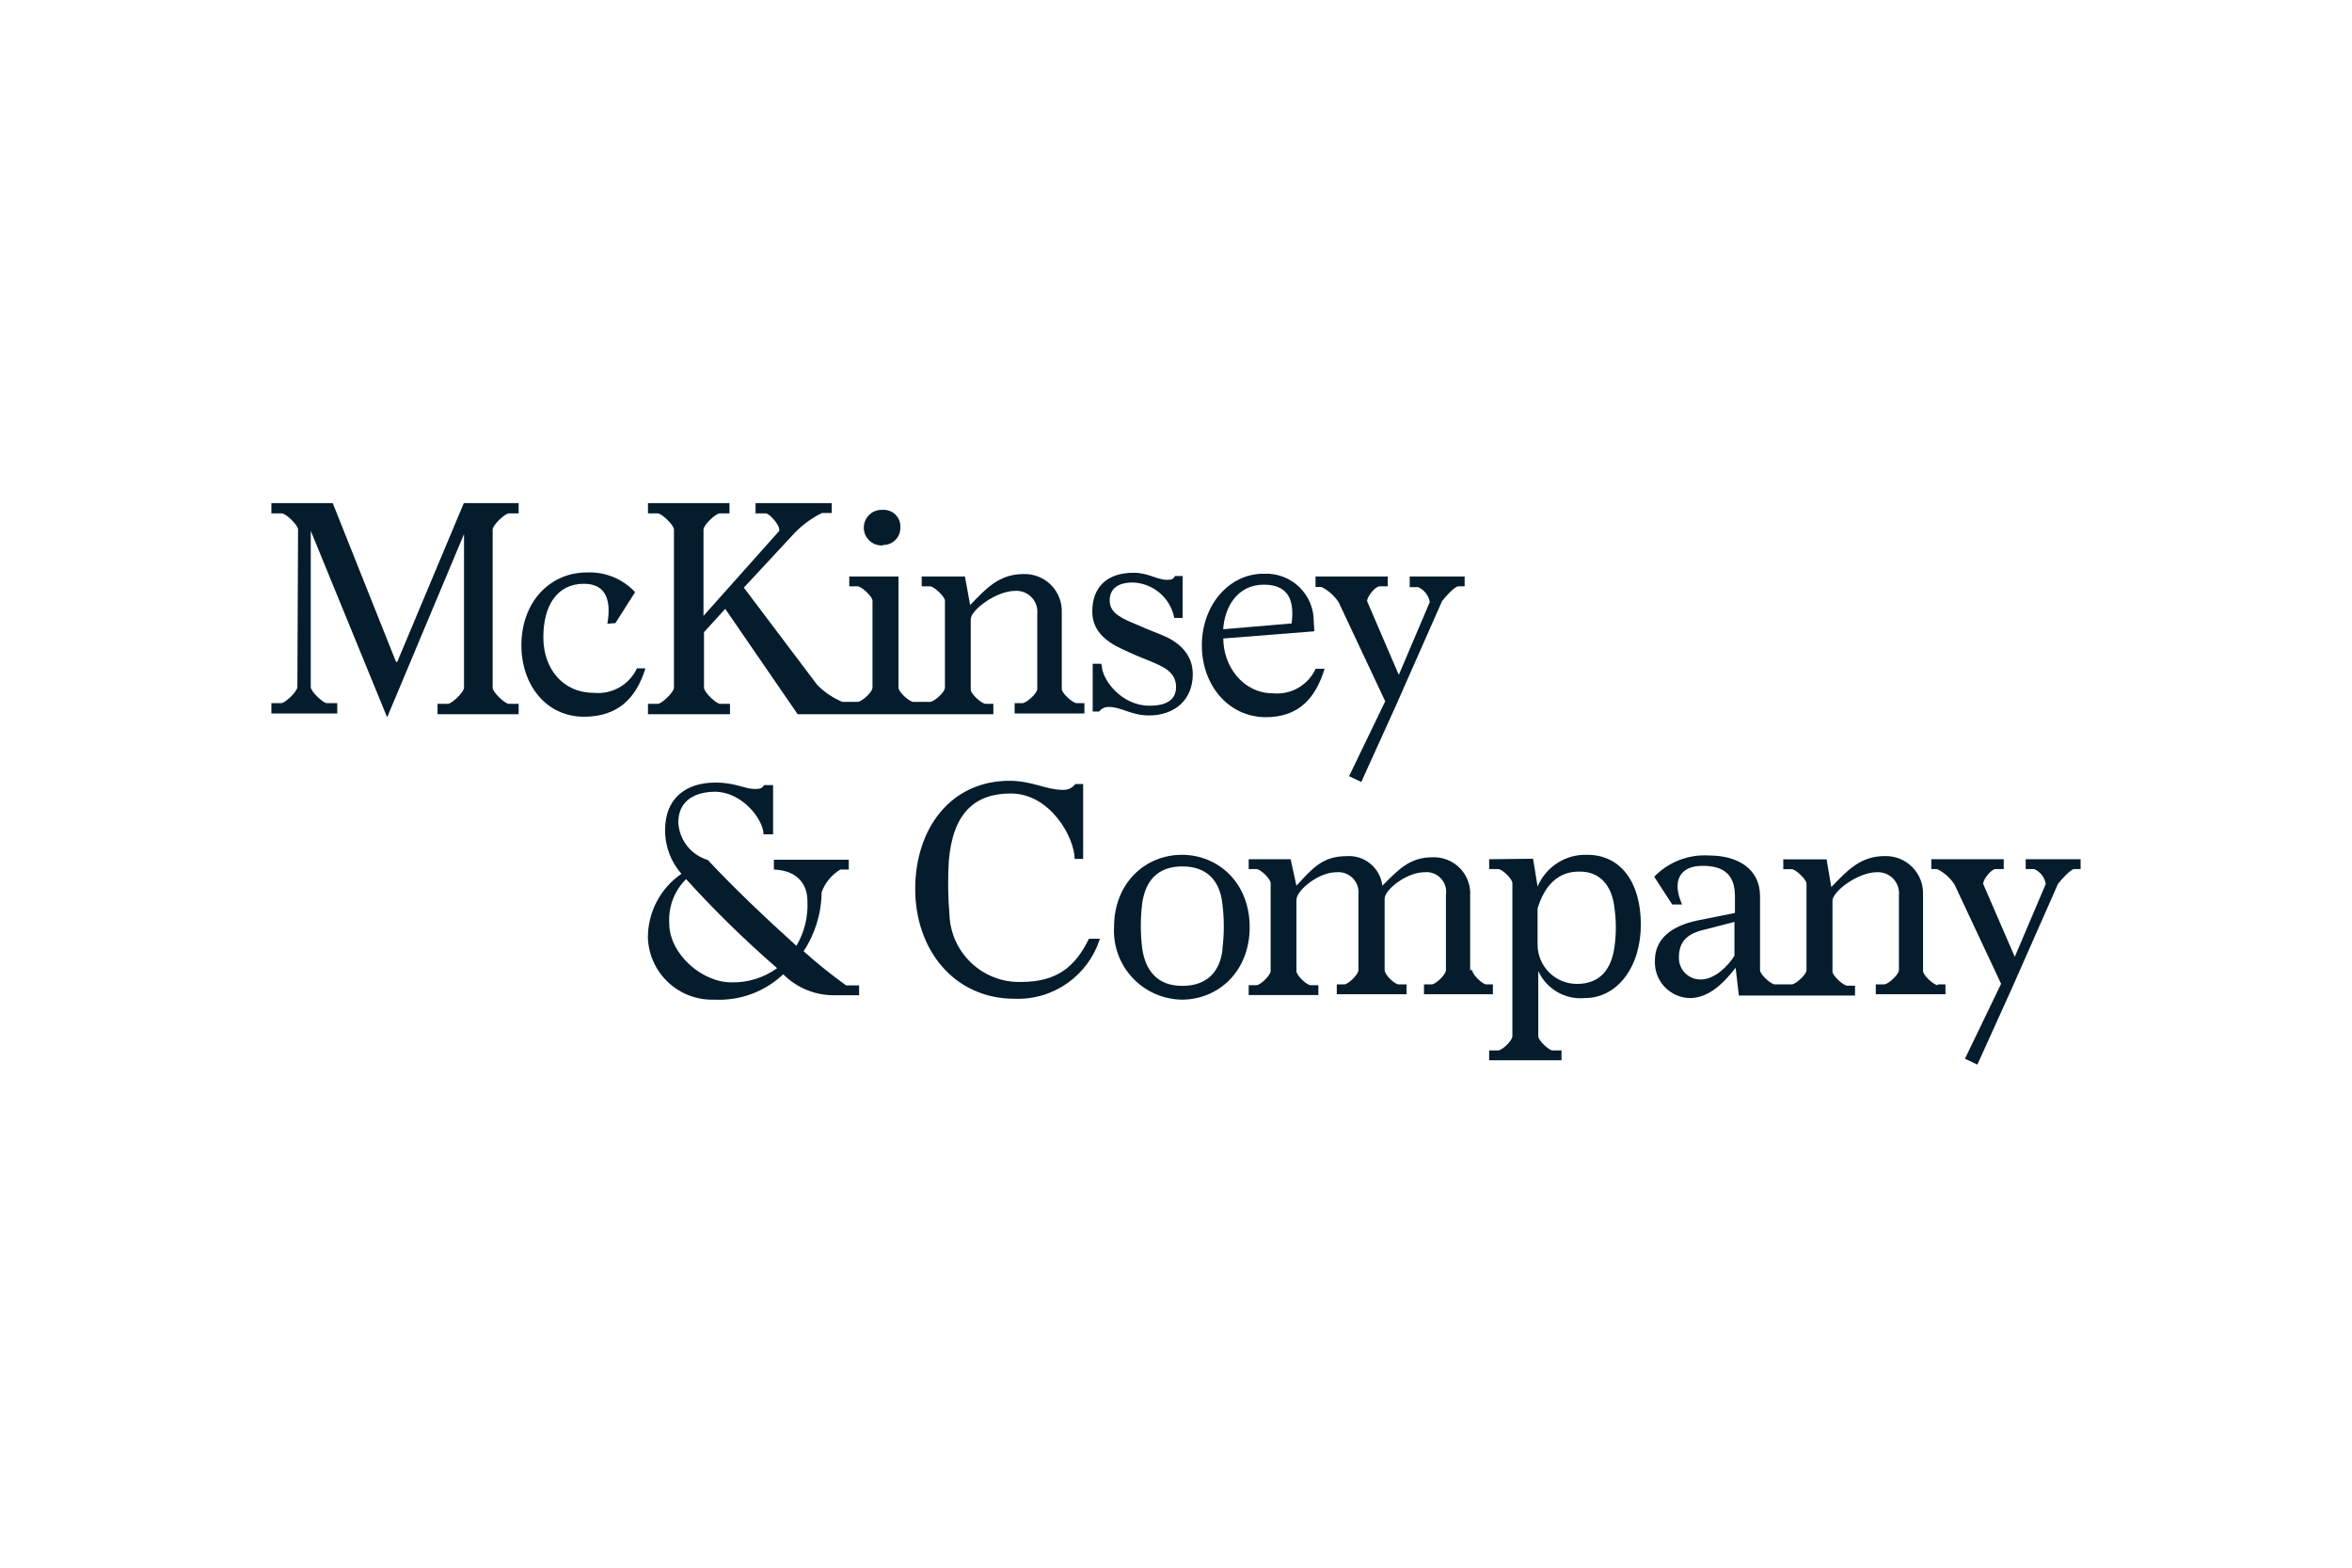
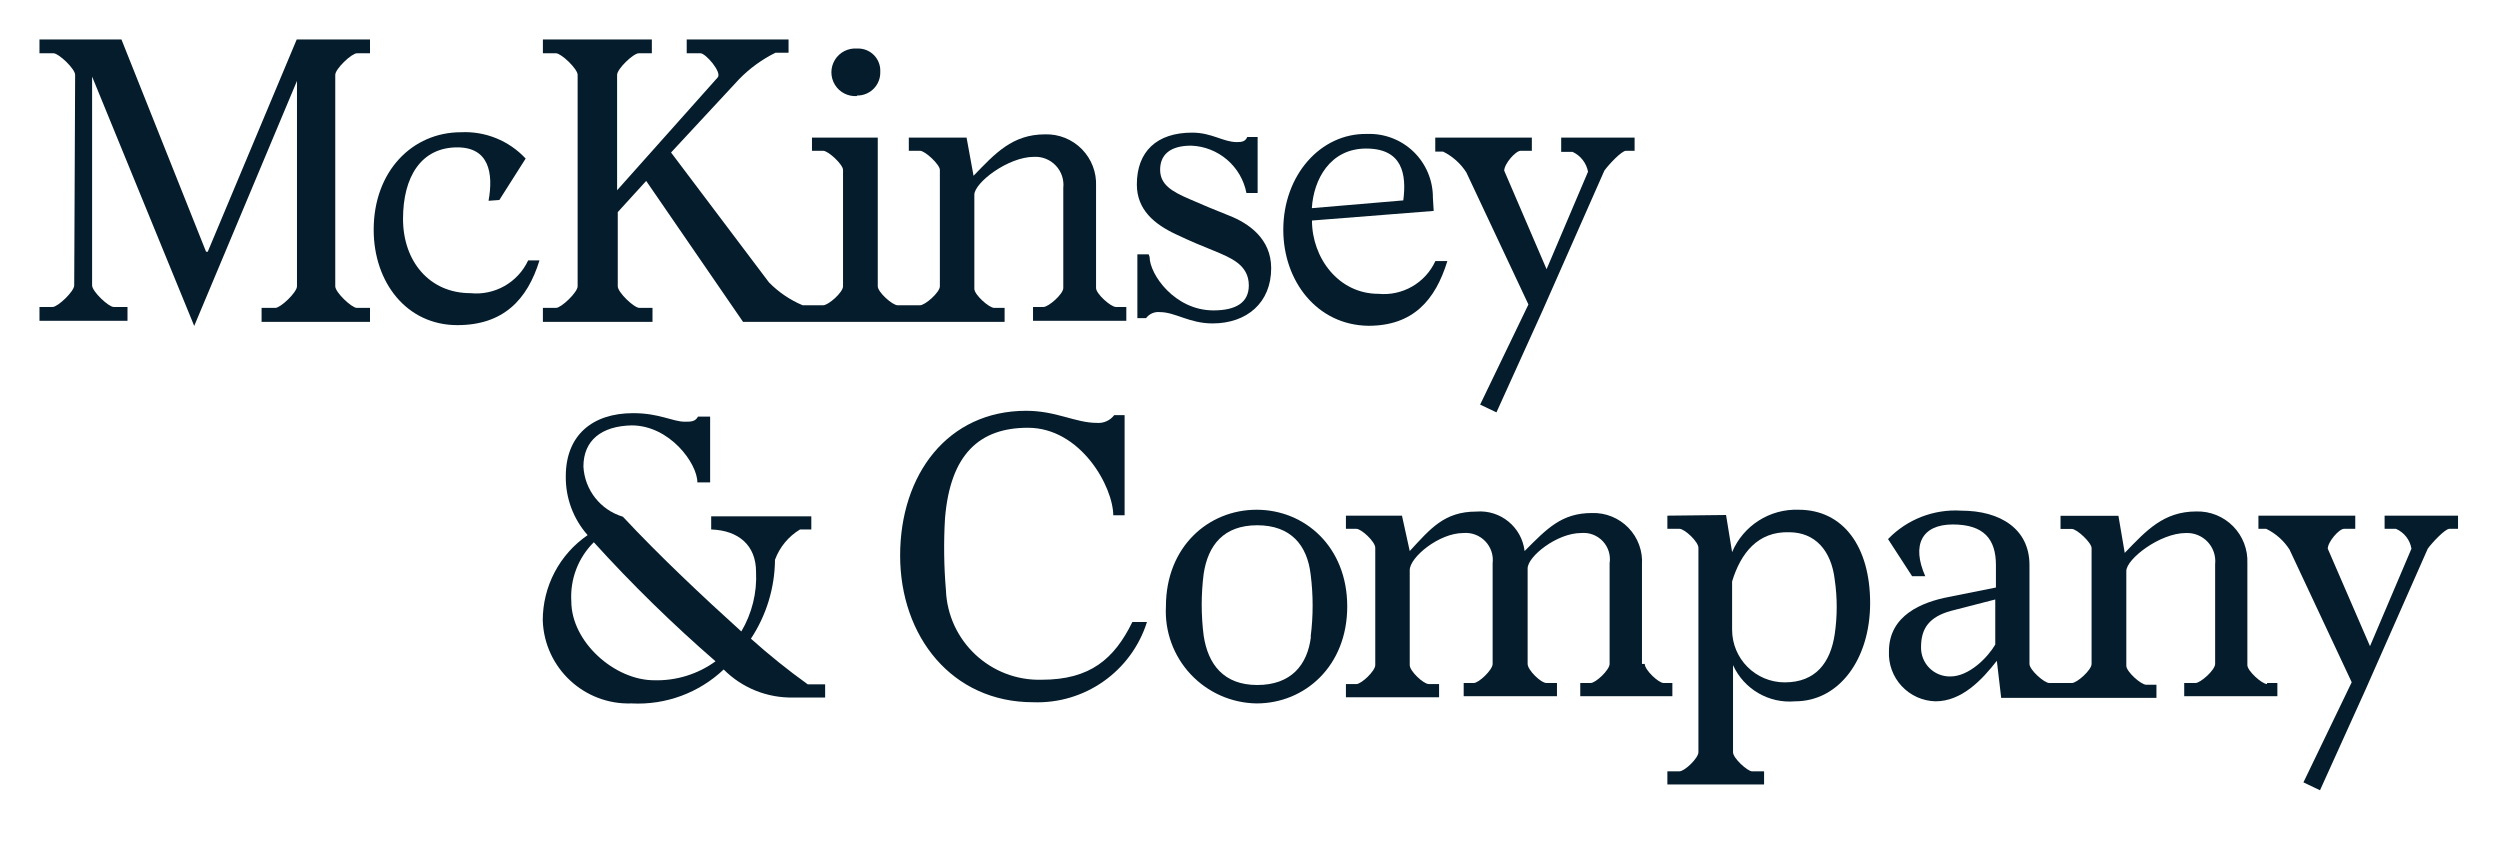
- <svg xmlns="http://www.w3.org/2000/svg" height="800" width="1200" version="1.1" id="Layer_1" viewBox="-27.572 -14.265 238.953 85.59">
+ <svg xmlns="http://www.w3.org/2000/svg" version="1.1" id="Layer_1" viewBox="-3 -3 190 64">
  <defs id="defs4">
    <style id="style2">.cls-1{fill:#051c2c}</style>
  </defs>
  <path id="path8" d="M2.71 2.69c0-.46-1.25-1.64-1.64-1.64H0V0h6.23l6.43 16.13h.13L19.55 0h5.57v1.05h-1c-.39 0-1.64 1.18-1.64 1.64v16.07c0 .46 1.25 1.64 1.64 1.64h1v1.06h-8.24V20.4h1.05c.39 0 1.64-1.18 1.64-1.64V3.15l-7.81 18.62L4 2.82v15.87c0 .46 1.25 1.64 1.64 1.64h1.05v1.05H0v-1.05h1c.39 0 1.64-1.18 1.64-1.64z" class="cls-1" />
  <path id="path10" d="M34.13 12.26c.39-2.16 0-4.06-2.37-4.06-2.75 0-4.13 2.23-4.13 5.44 0 3.21 2 5.64 5.12 5.64a4.35 4.35 0 004.39-2.49H38c-.92 3-2.76 4.92-6.24 4.92-3.86 0-6.36-3.25-6.36-7.25 0-4.46 2.95-7.41 6.63-7.41a6.3 6.3 0 014.92 2l-2 3.15z" class="cls-1" />
  <path id="path12" d="M62.13 4.26a1.74 1.74 0 001.77-1.8A1.68 1.68 0 0062.13.69a1.81 1.81 0 100 3.61z" class="cls-1" />
  <path id="path14" d="M81.81 20.33c-.39 0-1.51-1-1.51-1.44v-7.74a3.77 3.77 0 00-3.87-3.94c-2.49 0-3.8 1.45-5.44 3.15l-.53-2.9h-4.39v1h.85c.39 0 1.51 1.05 1.51 1.45v8.85c0 .46-1.12 1.44-1.51 1.44h-1.7c-.4 0-1.51-1-1.51-1.44V7.46h-5v1h.85c.4 0 1.51 1.05 1.51 1.45v8.85c0 .46-1.11 1.44-1.51 1.44H58a7.88 7.88 0 01-2.56-1.74L48 8.59l5.18-5.58a10.16 10.16 0 012.75-2h1V0h-7.74v1.05h1.05c.39 0 1.64 1.44 1.31 1.83l-7.65 8.58V2.69c0-.46 1.24-1.64 1.64-1.64h1V0h-8.28v1.05h1c.39 0 1.64 1.18 1.64 1.64v16.07c0 .46-1.25 1.64-1.64 1.64h-1v1.06h8.33V20.4h-1c-.4 0-1.64-1.18-1.64-1.64v-5.64l2.16-2.37 7.36 10.71h19.88V20.4h-.79c-.39 0-1.51-1-1.51-1.45V11.8c0-.91 2.56-2.88 4.53-2.88a2.13 2.13 0 012.23 2.36v7.61c0 .46-1.12 1.44-1.51 1.44h-.79v1.05h7.09v-1.05z" class="cls-1" />
  <path id="path16" d="M84.37 16.53c0 1.31 1.9 4.06 4.85 4.06 1.71 0 2.69-.59 2.69-1.9 0-1.57-1.38-2.1-2.62-2.62-1-.4-1.77-.72-2.89-1.25-1.7-.79-3-1.9-3-3.8 0-2.5 1.51-3.94 4.2-3.94 1.51 0 2.36.72 3.41.72.39 0 .65-.06.78-.39h.79v4.26h-.85a4.45 4.45 0 00-4.2-3.6c-1.64 0-2.36.72-2.36 1.83s.85 1.64 2.23 2.23c1.05.46 1.84.79 3 1.25 1.51.59 3.21 1.77 3.21 4 0 2.62-1.84 4.2-4.46 4.2-1.77 0-2.82-.86-4-.86a1.15 1.15 0 00-1.05.46h-.66v-4.85h.86z" class="cls-1" />
  <path id="path18" d="M94.53 14.46c0-4.13 2.82-7.35 6.37-7.28a4.82 4.82 0 015 4.85l.06 1-9.25.73c0 2.82 2 5.57 5.05 5.57a4.31 4.31 0 004.33-2.49h.91c-.92 3-2.63 4.92-6 4.92-3.91-.05-6.47-3.4-6.47-7.3zm9.12-2.23c.26-2-.07-3.94-2.82-3.94s-4 2.36-4.13 4.53z" class="cls-1" />
  <path id="path20" d="M108.44 10.1a4.43 4.43 0 00-1.77-1.58h-.59V7.46h7.34v1h-.85c-.39 0-1.25 1-1.25 1.51l3.22 7.49 3.15-7.41a2.09 2.09 0 00-1.18-1.51h-.86V7.46h5.58v1h-.66c-.33 0-1.31 1.05-1.64 1.51l-4.72 10.69-3.48 7.68-1.24-.59 3.67-7.61z" class="cls-1" />
  <path id="path22" d="M41.34 32.46a4.21 4.21 0 003 3.81c2.75 2.95 6.1 6.1 9 8.72a8.1 8.1 0 001.12-4.53c0-2-1.31-3.15-3.41-3.22v-1h7.61v1h-.86a4.5 4.5 0 00-1.9 2.3 11.06 11.06 0 01-1.83 6 51.21 51.21 0 004.32 3.47h1.32v1h-2.37A7.24 7.24 0 0152 47.88a9.46 9.46 0 01-7 2.58 6.53 6.53 0 01-6.75-6.3 7.85 7.85 0 013.41-6.49A6.62 6.62 0 0140 33.19c0-3.09 2-4.79 5.12-4.79 2 0 3 .65 3.93.65.46 0 .79 0 1-.39h.92v5H50c0-1.44-2.1-4.33-5-4.33-2.28.05-3.66 1.13-3.66 3.13zm-.92 10.24c0 3.08 3.28 6 6.3 6a7.59 7.59 0 004.66-1.44 108.36 108.36 0 01-9.25-9.05 5.82 5.82 0 00-1.71 4.49z" class="cls-1" />
  <path id="path24" d="M81.61 36.2c0-2.23-2.49-6.69-6.49-6.69-3.67 0-5.9 2-6.3 6.89a38 38 0 00.07 5.44 7.09 7.09 0 007.28 6.82c3.67 0 5.51-1.57 6.89-4.39h1.11a8.73 8.73 0 01-8.66 6.1c-6.16 0-10.1-5-10.1-11.15s3.61-11 9.58-11c2.29 0 3.74.92 5.38.92a1.5 1.5 0 001.31-.59h.79v7.61h-.86z" class="cls-1" />
  <path id="path26" d="M85.61 43.09c0-4.53 3.22-7.35 6.89-7.35 3.67 0 6.89 2.82 6.89 7.35 0 4.53-3.22 7.37-6.89 7.37a7 7 0 01-6.89-7.37zm11 2.3a18.72 18.72 0 000-4.73c-.26-2.23-1.51-3.74-4.06-3.74s-3.74 1.51-4.07 3.68a18.64 18.64 0 000 4.72c.33 2.16 1.51 3.74 4.07 3.74 2.56 0 3.82-1.51 4.08-3.67z" class="cls-1" />
  <path id="path28" d="M122 47.46c0 .46 1.05 1.45 1.44 1.45h.66v1h-7v-1h.78c.4 0 1.45-1 1.45-1.45v-7.65a2 2 0 00-2.17-2.3c-1.83 0-4.06 1.78-4.06 2.69v7.26c0 .46 1 1.45 1.44 1.45h.79v1h-7.09v-1h.76c.39 0 1.44-1 1.44-1.45v-7.65a2.06 2.06 0 00-2.23-2.3c-1.84 0-4.07 1.84-4.07 2.82v7.22c0 .46 1.05 1.44 1.45 1.44h.78v1h-7.08v-1h.79c.39 0 1.44-1 1.44-1.44v-8.92c0-.46-1.05-1.44-1.44-1.44h-.79v-1h4.26l.59 2.69c1.58-1.71 2.63-3 5.06-3a3.41 3.41 0 013.67 3c1.7-1.71 2.82-2.89 5.11-2.89a3.69 3.69 0 013.81 3.94v7.53z" class="cls-1" />
  <path id="path30" d="M128.18 36.14l.46 2.82a5.28 5.28 0 015.05-3.22c3.41 0 5.44 2.82 5.44 7.09s-2.36 7.47-5.7 7.47a4.72 4.72 0 01-4.72-2.75v6.62c0 .46 1.11 1.45 1.44 1.45h.92v1h-7.35v-1h.92c.39 0 1.44-1 1.44-1.45V38.63c0-.46-1.05-1.44-1.44-1.44h-.92v-1zm.46 5v3.72a4 4 0 004 4c2.36 0 3.48-1.51 3.8-3.67a14.29 14.29 0 000-4.13c-.26-2.23-1.5-3.61-3.47-3.61-2.36-.07-3.67 1.57-4.33 3.74z" class="cls-1" />
  <path id="path32" d="M169.3 48.99c-.39 0-1.5-1-1.5-1.44v-7.74a3.78 3.78 0 00-3.87-3.94c-2.5 0-3.81 1.45-5.45 3.15L158 36.2h-4.4v1h.86c.39 0 1.5 1.05 1.5 1.45v8.81c0 .46-1.11 1.45-1.5 1.45h-1.71c-.39 0-1.51-1-1.51-1.45v-7.52c0-2.75-2.23-4.13-5.18-4.13a7.11 7.11 0 00-5.57 2.16l1.83 2.82h1c-1.05-2.36-.27-3.93 2.09-3.93s3.28 1.11 3.28 3.08v1.71l-3.6.72c-2 .39-4.53 1.38-4.53 4.13a3.63 3.63 0 003.54 3.8c2 0 3.54-1.64 4.66-3.08l.33 2.82h11.8v-1h-.78c-.4 0-1.51-1-1.51-1.44v-7.2c0-.92 2.56-2.89 4.52-2.89a2.14 2.14 0 012.23 2.37v7.58c0 .46-1.11 1.45-1.5 1.45H163v1h7.08v-1h-.79zm-20.66-3c-.59 1-2 2.42-3.41 2.42a2.18 2.18 0 01-2.23-2.24c0-1.38.59-2.29 2.3-2.75l3.34-.86v3.42z" class="cls-1" />
  <path id="path34" d="M171 38.76a4.4 4.4 0 00-1.77-1.57h-.59v-1H176v1h-.85c-.39 0-1.24 1-1.24 1.51l3.21 7.41 3.15-7.41a2 2 0 00-1.18-1.51h-.86v-1h5.58v1h-.66c-.32 0-1.31 1.05-1.64 1.51l-4.72 10.69-3.47 7.67-1.26-.6 3.67-7.61z" class="cls-1" />
</svg>
